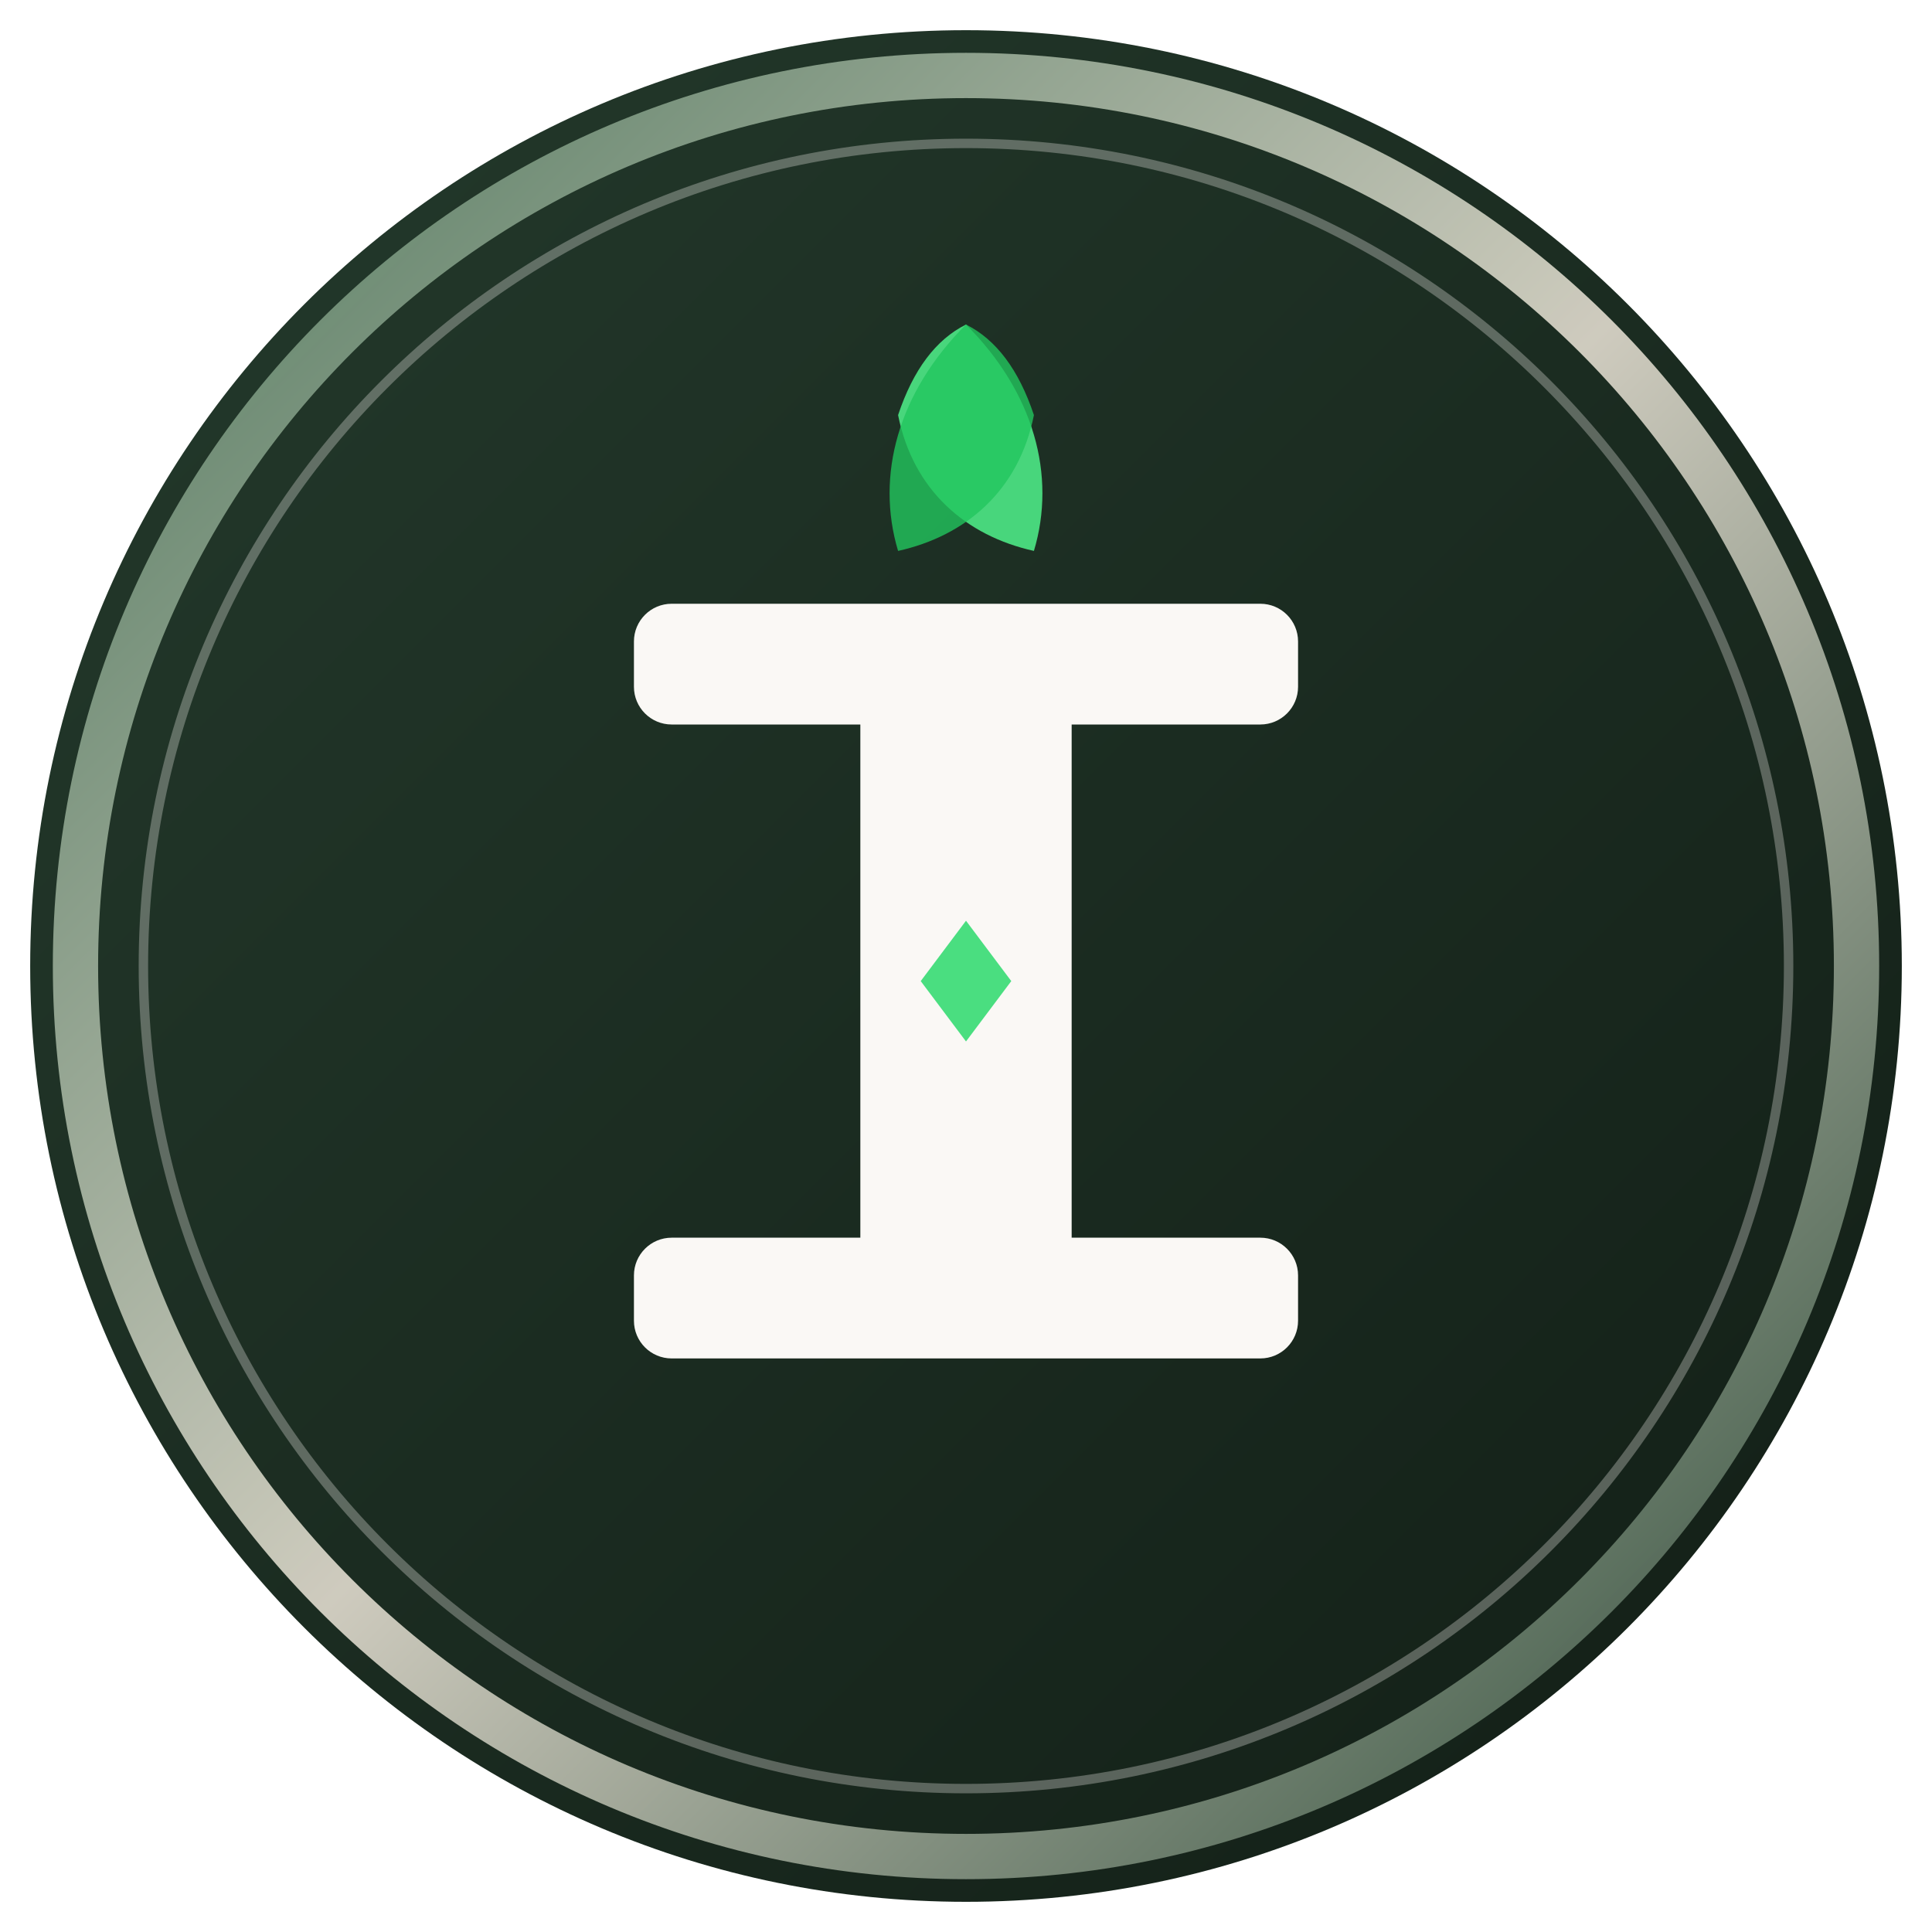
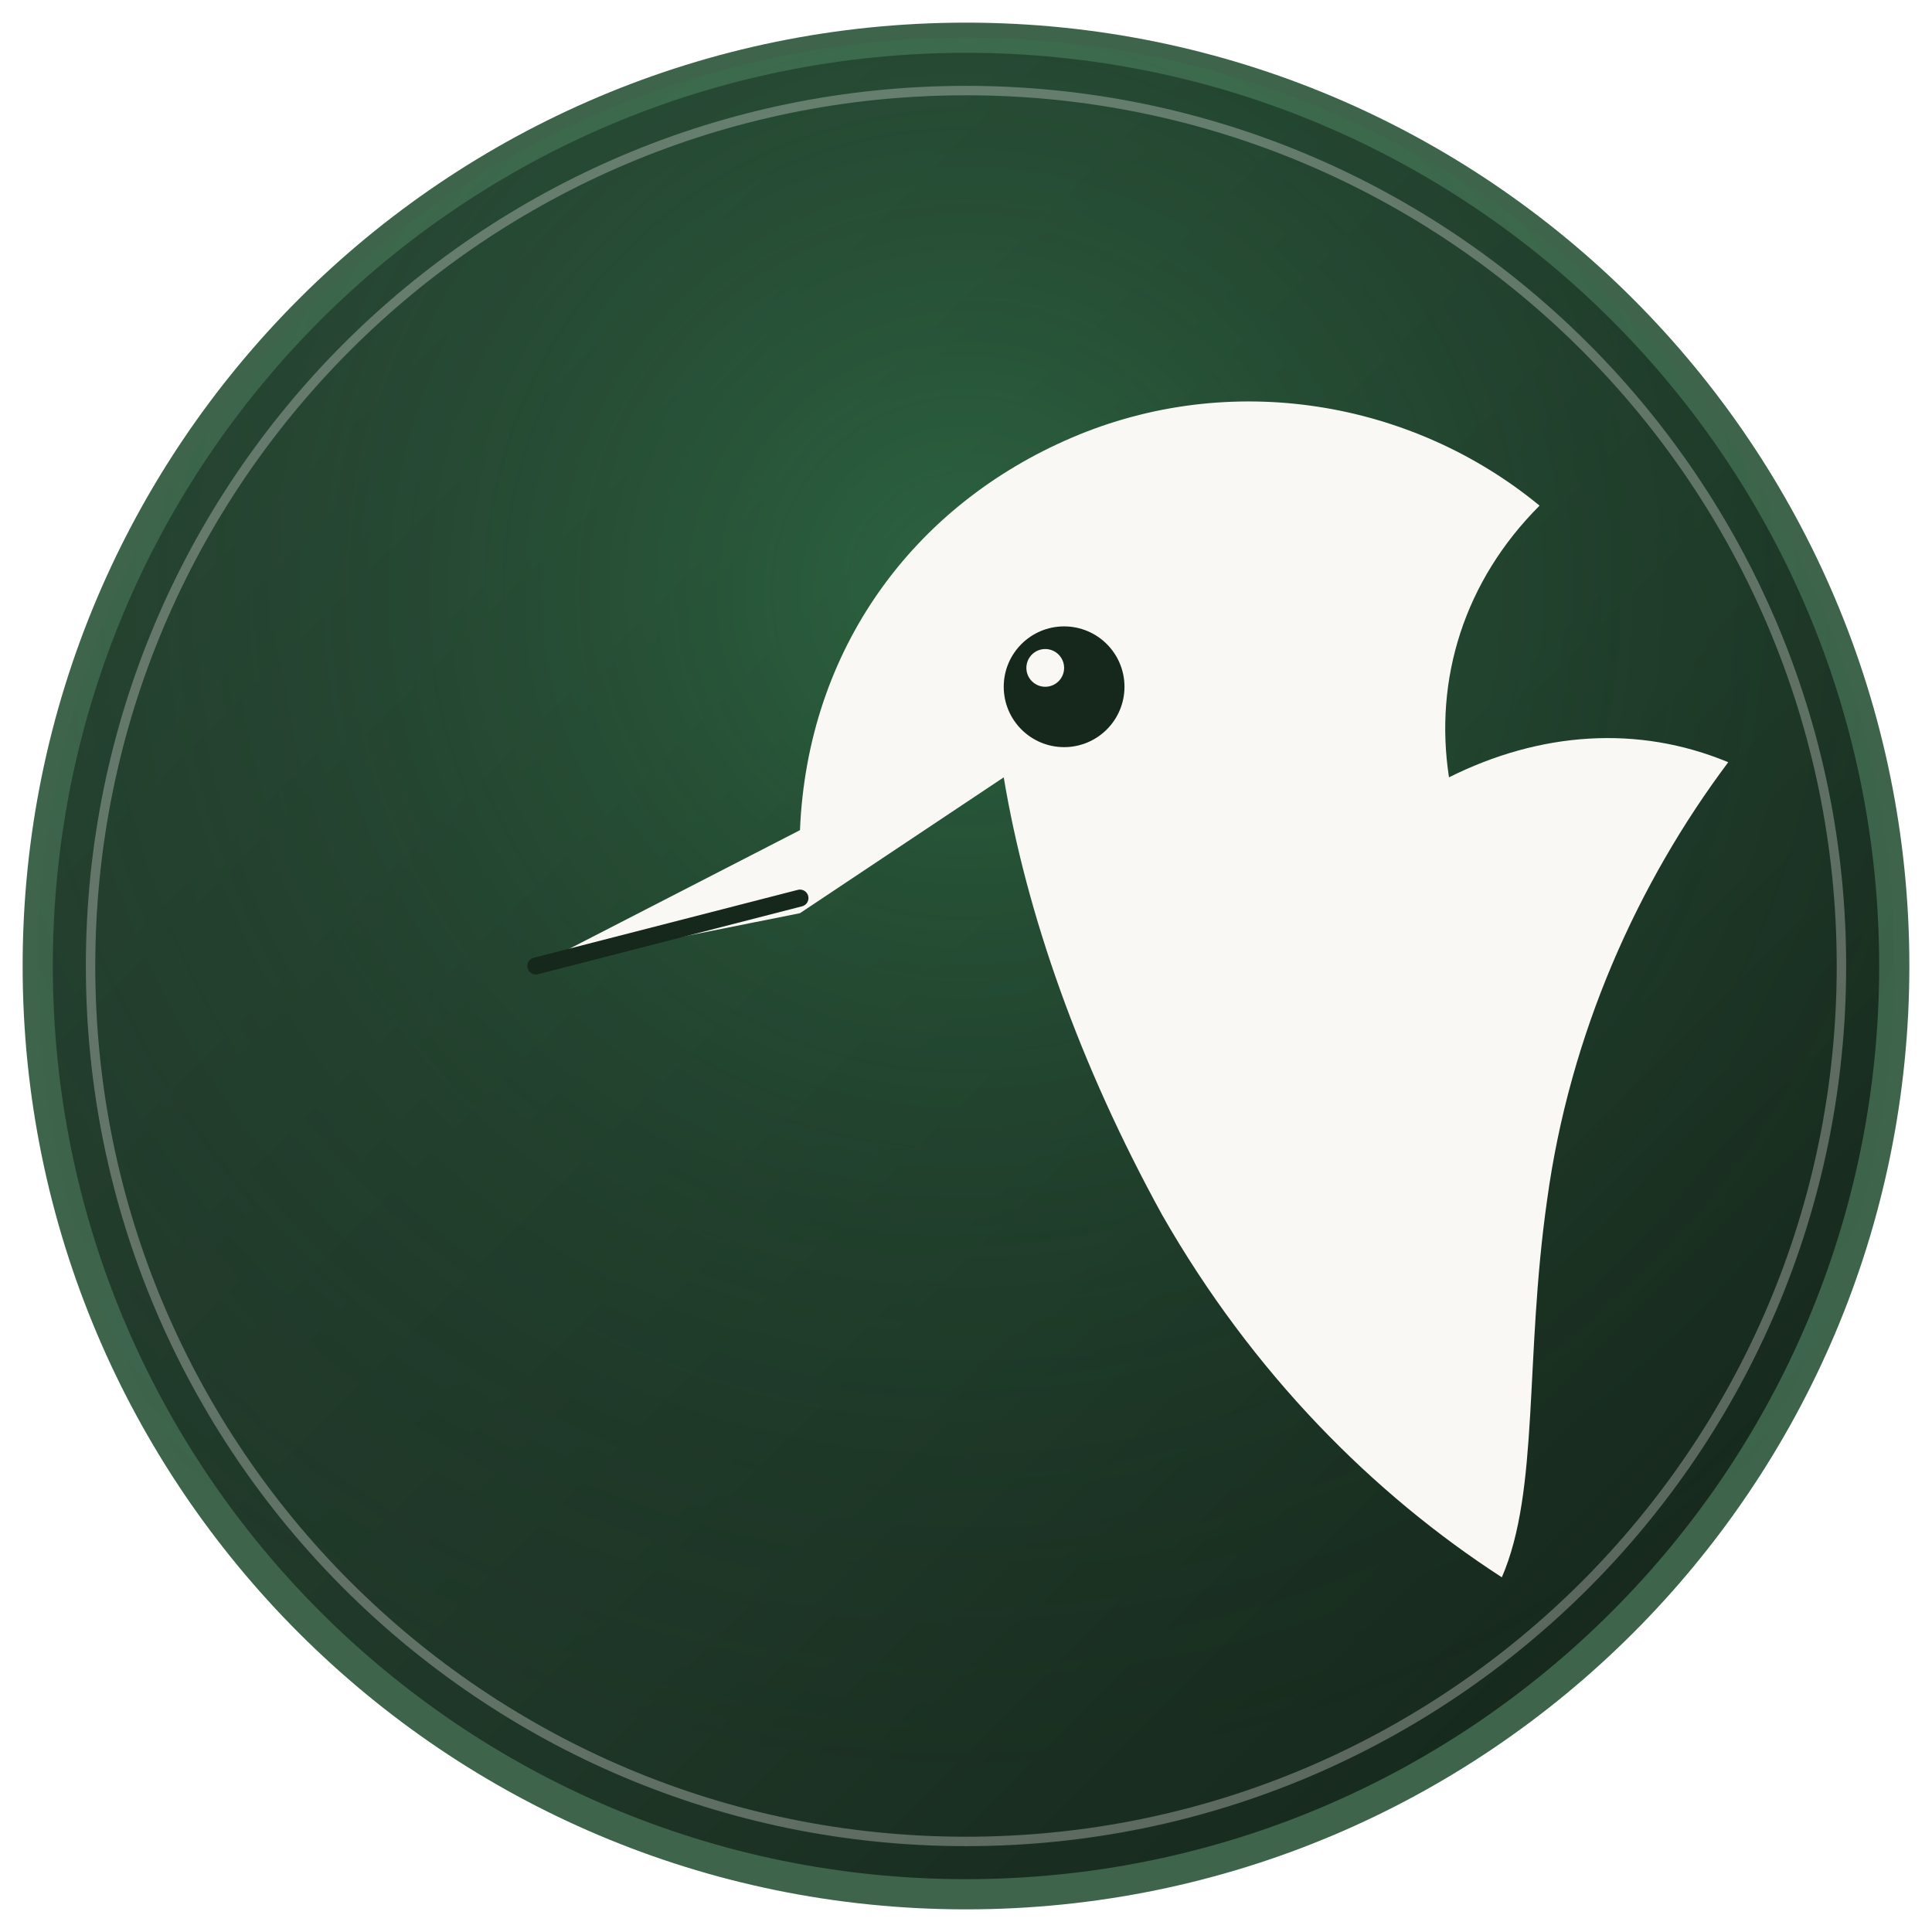
<svg xmlns="http://www.w3.org/2000/svg" viewBox="0 0 512 512" width="100%" height="100%">
  <defs>
-     <linearGradient id="bgGrad" x1="0%" y1="0%" x2="100%" y2="100%">
-       <stop offset="0%" stop-color="#243A2C" />
-       <stop offset="100%" stop-color="#121E16" />
+     <linearGradient id="birdCircleBg" x1="0%" y1="0%" x2="100%" y2="100%">
+       <stop offset="0%" stop-color="#284433" />
+       <stop offset="60%" stop-color="#1E3627" />
+       <stop offset="100%" stop-color="#122217" />
    </linearGradient>
-     <linearGradient id="ringGrad" x1="0%" y1="0%" x2="100%" y2="100%">
-       <stop offset="0%" stop-color="#527D60" />
-       <stop offset="50%" stop-color="#E2DDD0" />
-       <stop offset="100%" stop-color="#2D4D38" />
-     </linearGradient>
+     <radialGradient id="ringHighlight" cx="50%" cy="30%" r="65%">
+       <stop offset="0%" stop-color="#4ADE80" stop-opacity="0.25" />
+       <stop offset="100%" stop-color="#122217" stop-opacity="0" />
+     </radialGradient>
  </defs>
-   <circle cx="256" cy="256" r="248" fill="url(#bgGrad)" />
-   <circle cx="256" cy="256" r="236" fill="none" stroke="url(#ringGrad)" stroke-width="12" stroke-opacity="0.9" />
-   <circle cx="256" cy="256" r="218" fill="none" stroke="#FAF8F5" stroke-width="2.5" stroke-opacity="0.3" />
-   <path d="M256 86 C274 104 280 126 274 146 C256 142 242 130 238 110 C242 98 248 90 256 86 Z" fill="#4ADE80" opacity="0.95" />
-   <path d="M256 86 C238 104 232 126 238 146 C256 142 270 130 274 110 C270 98 264 90 256 86 Z" fill="#22C55E" opacity="0.8" />
+   <circle cx="256" cy="256" r="246" fill="url(#birdCircleBg)" stroke="#3E654C" stroke-width="8" />
+   <circle cx="256" cy="256" r="246" fill="url(#ringHighlight)" />
+   <circle cx="256" cy="256" r="232" fill="none" stroke="#FAF8F5" stroke-width="2.5" stroke-opacity="0.3" />
  <g fill="#FAF8F5">
-     <rect x="168" y="160" width="176" height="32" rx="10" />
-     <rect x="228" y="176" width="56" height="168" rx="8" />
-     <rect x="168" y="328" width="176" height="32" rx="10" />
-     <polygon points="256,244 268,260 256,276 244,260" fill="#4ADE80" />
+     <path d="       M 142,256       L 212,220       C 214,172 242,134 284,116       C 326,98 374,106 408,134       C 388,154 380,180 384,206       C 408,194 434,192 458,202       C 434,234 416,274 410,318       C 404,360 408,395 398,418       C 364,396 332,364 308,322       C 286,282 272,242 266,206       L 212,242       L 142,256       Z     " />
+     <circle cx="282" cy="182" r="16" fill="#16281C" />
+     <circle cx="277" cy="177" r="5" fill="#FAF8F5" />
+     <path d="M 142,256 L 212,238" stroke="#16281C" stroke-width="4.5" stroke-linecap="round" fill="none" />
  </g>
</svg>
